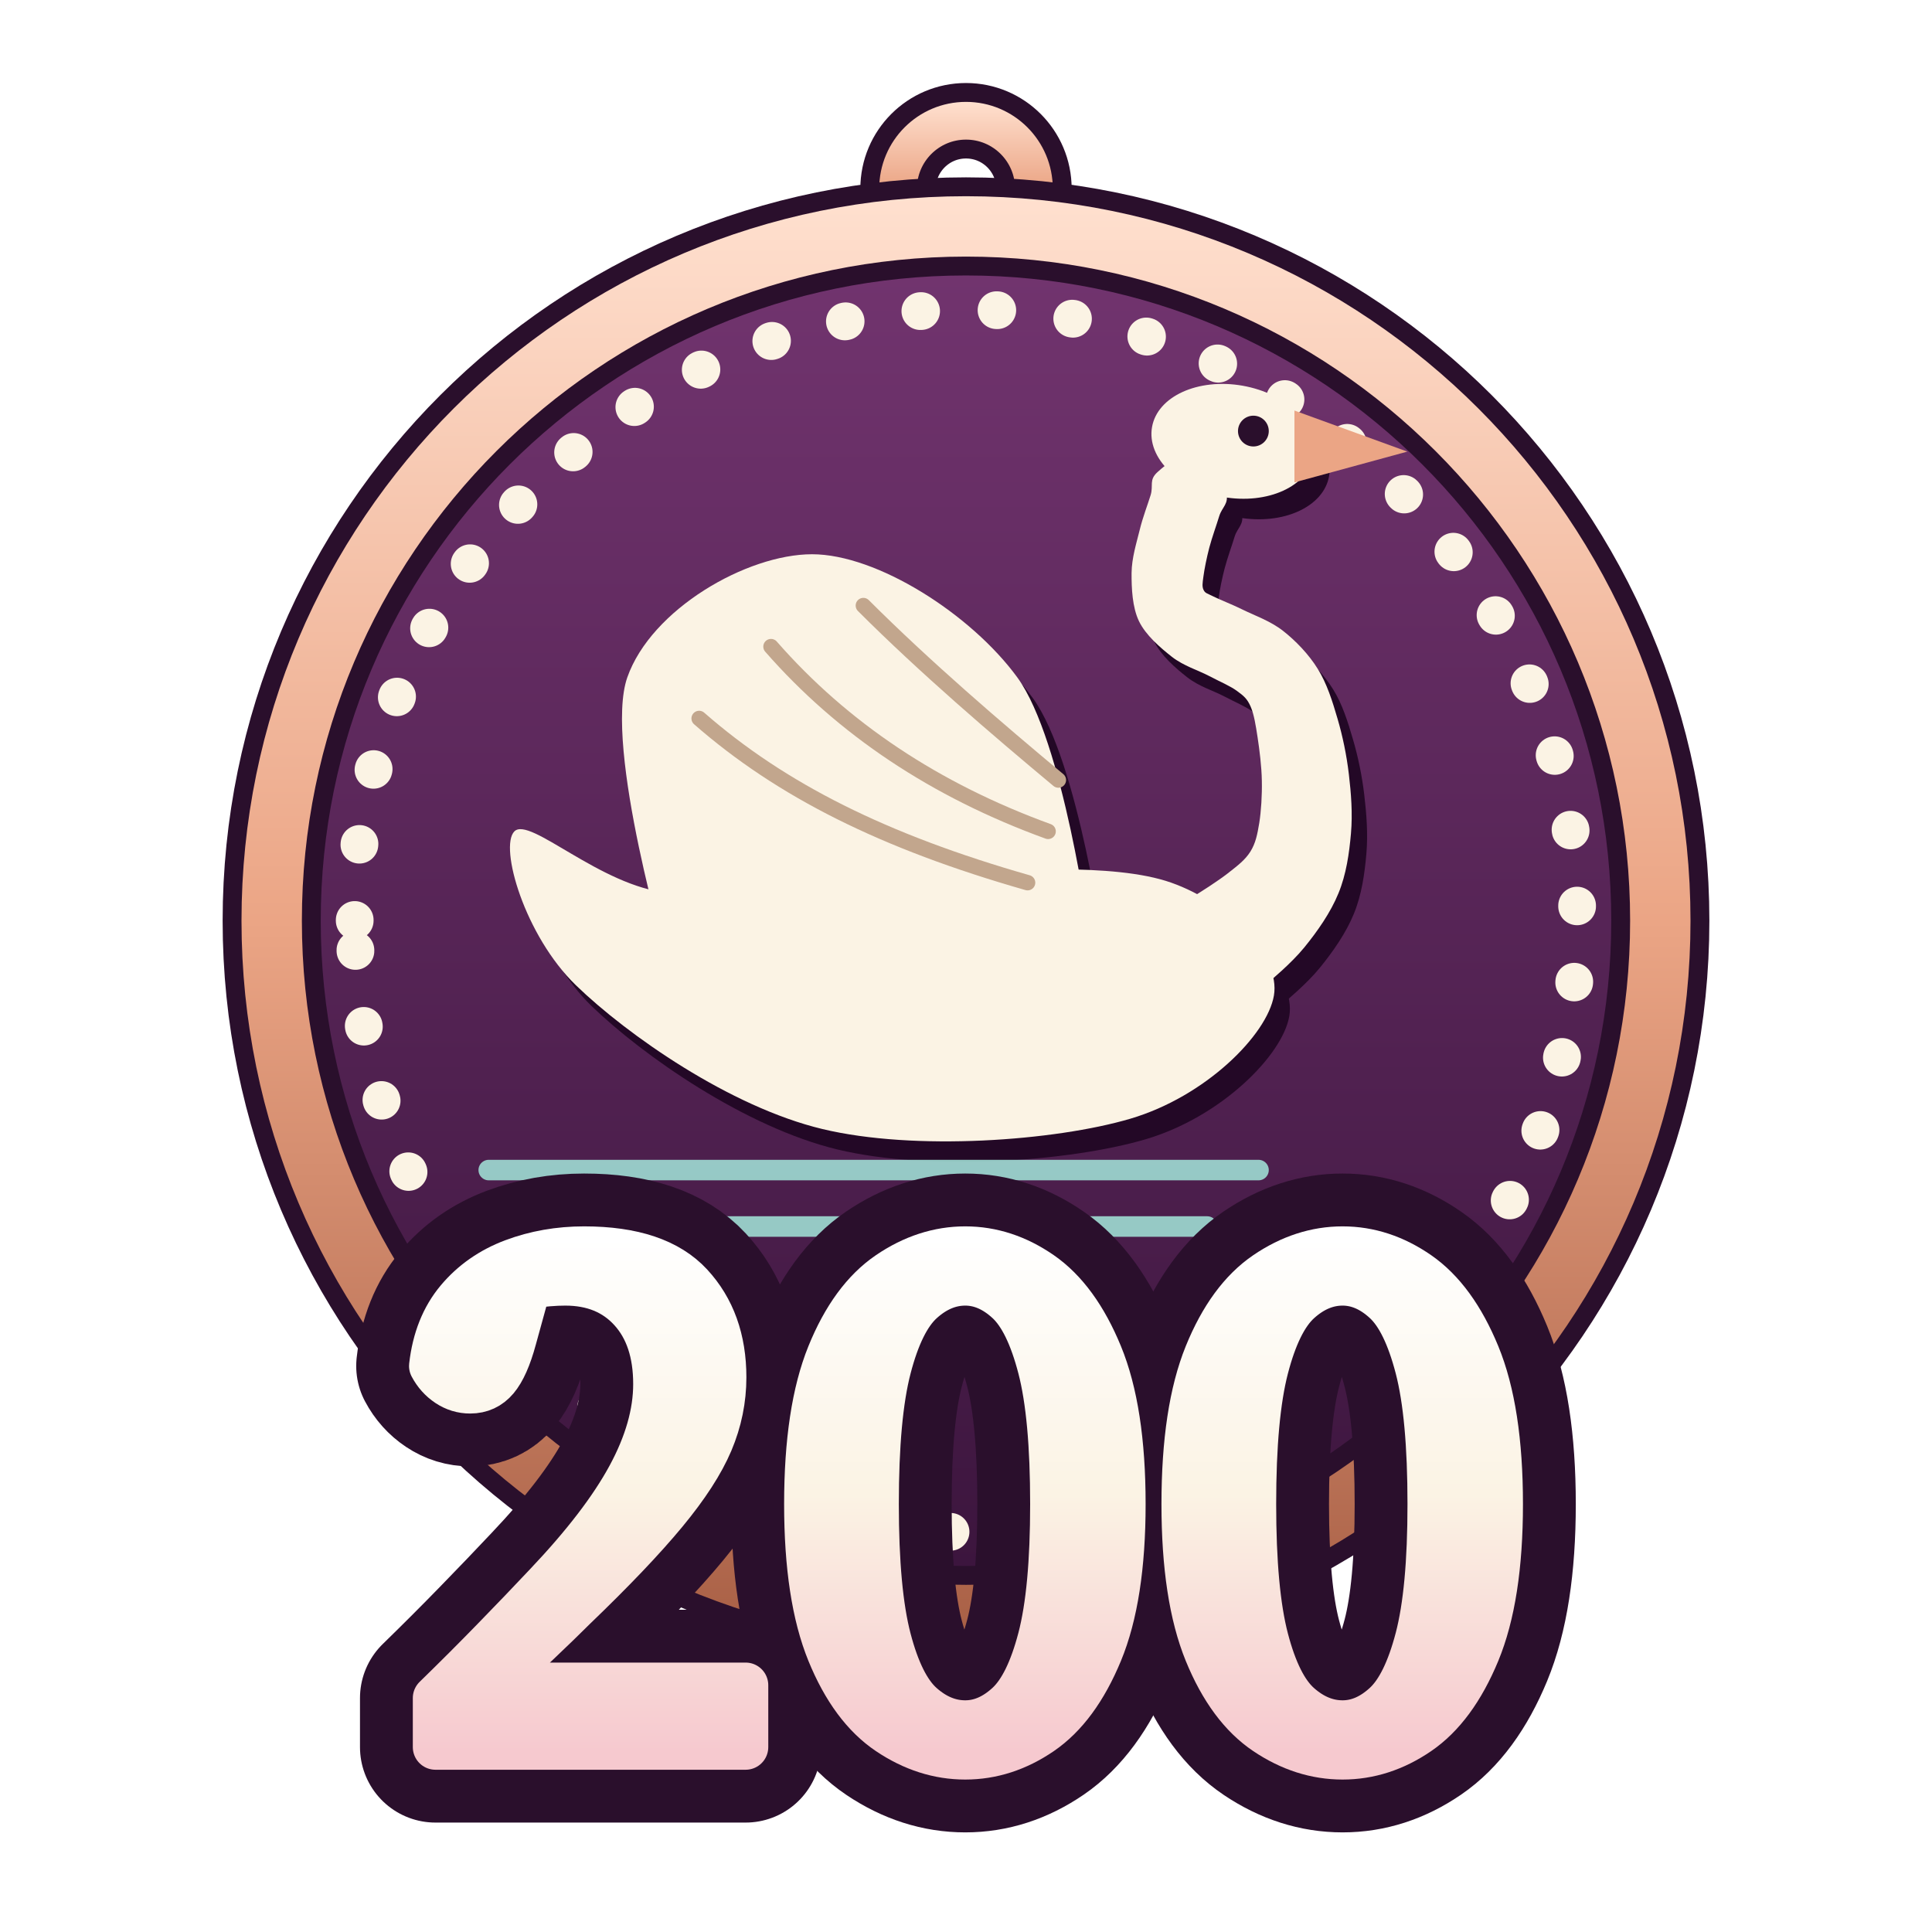
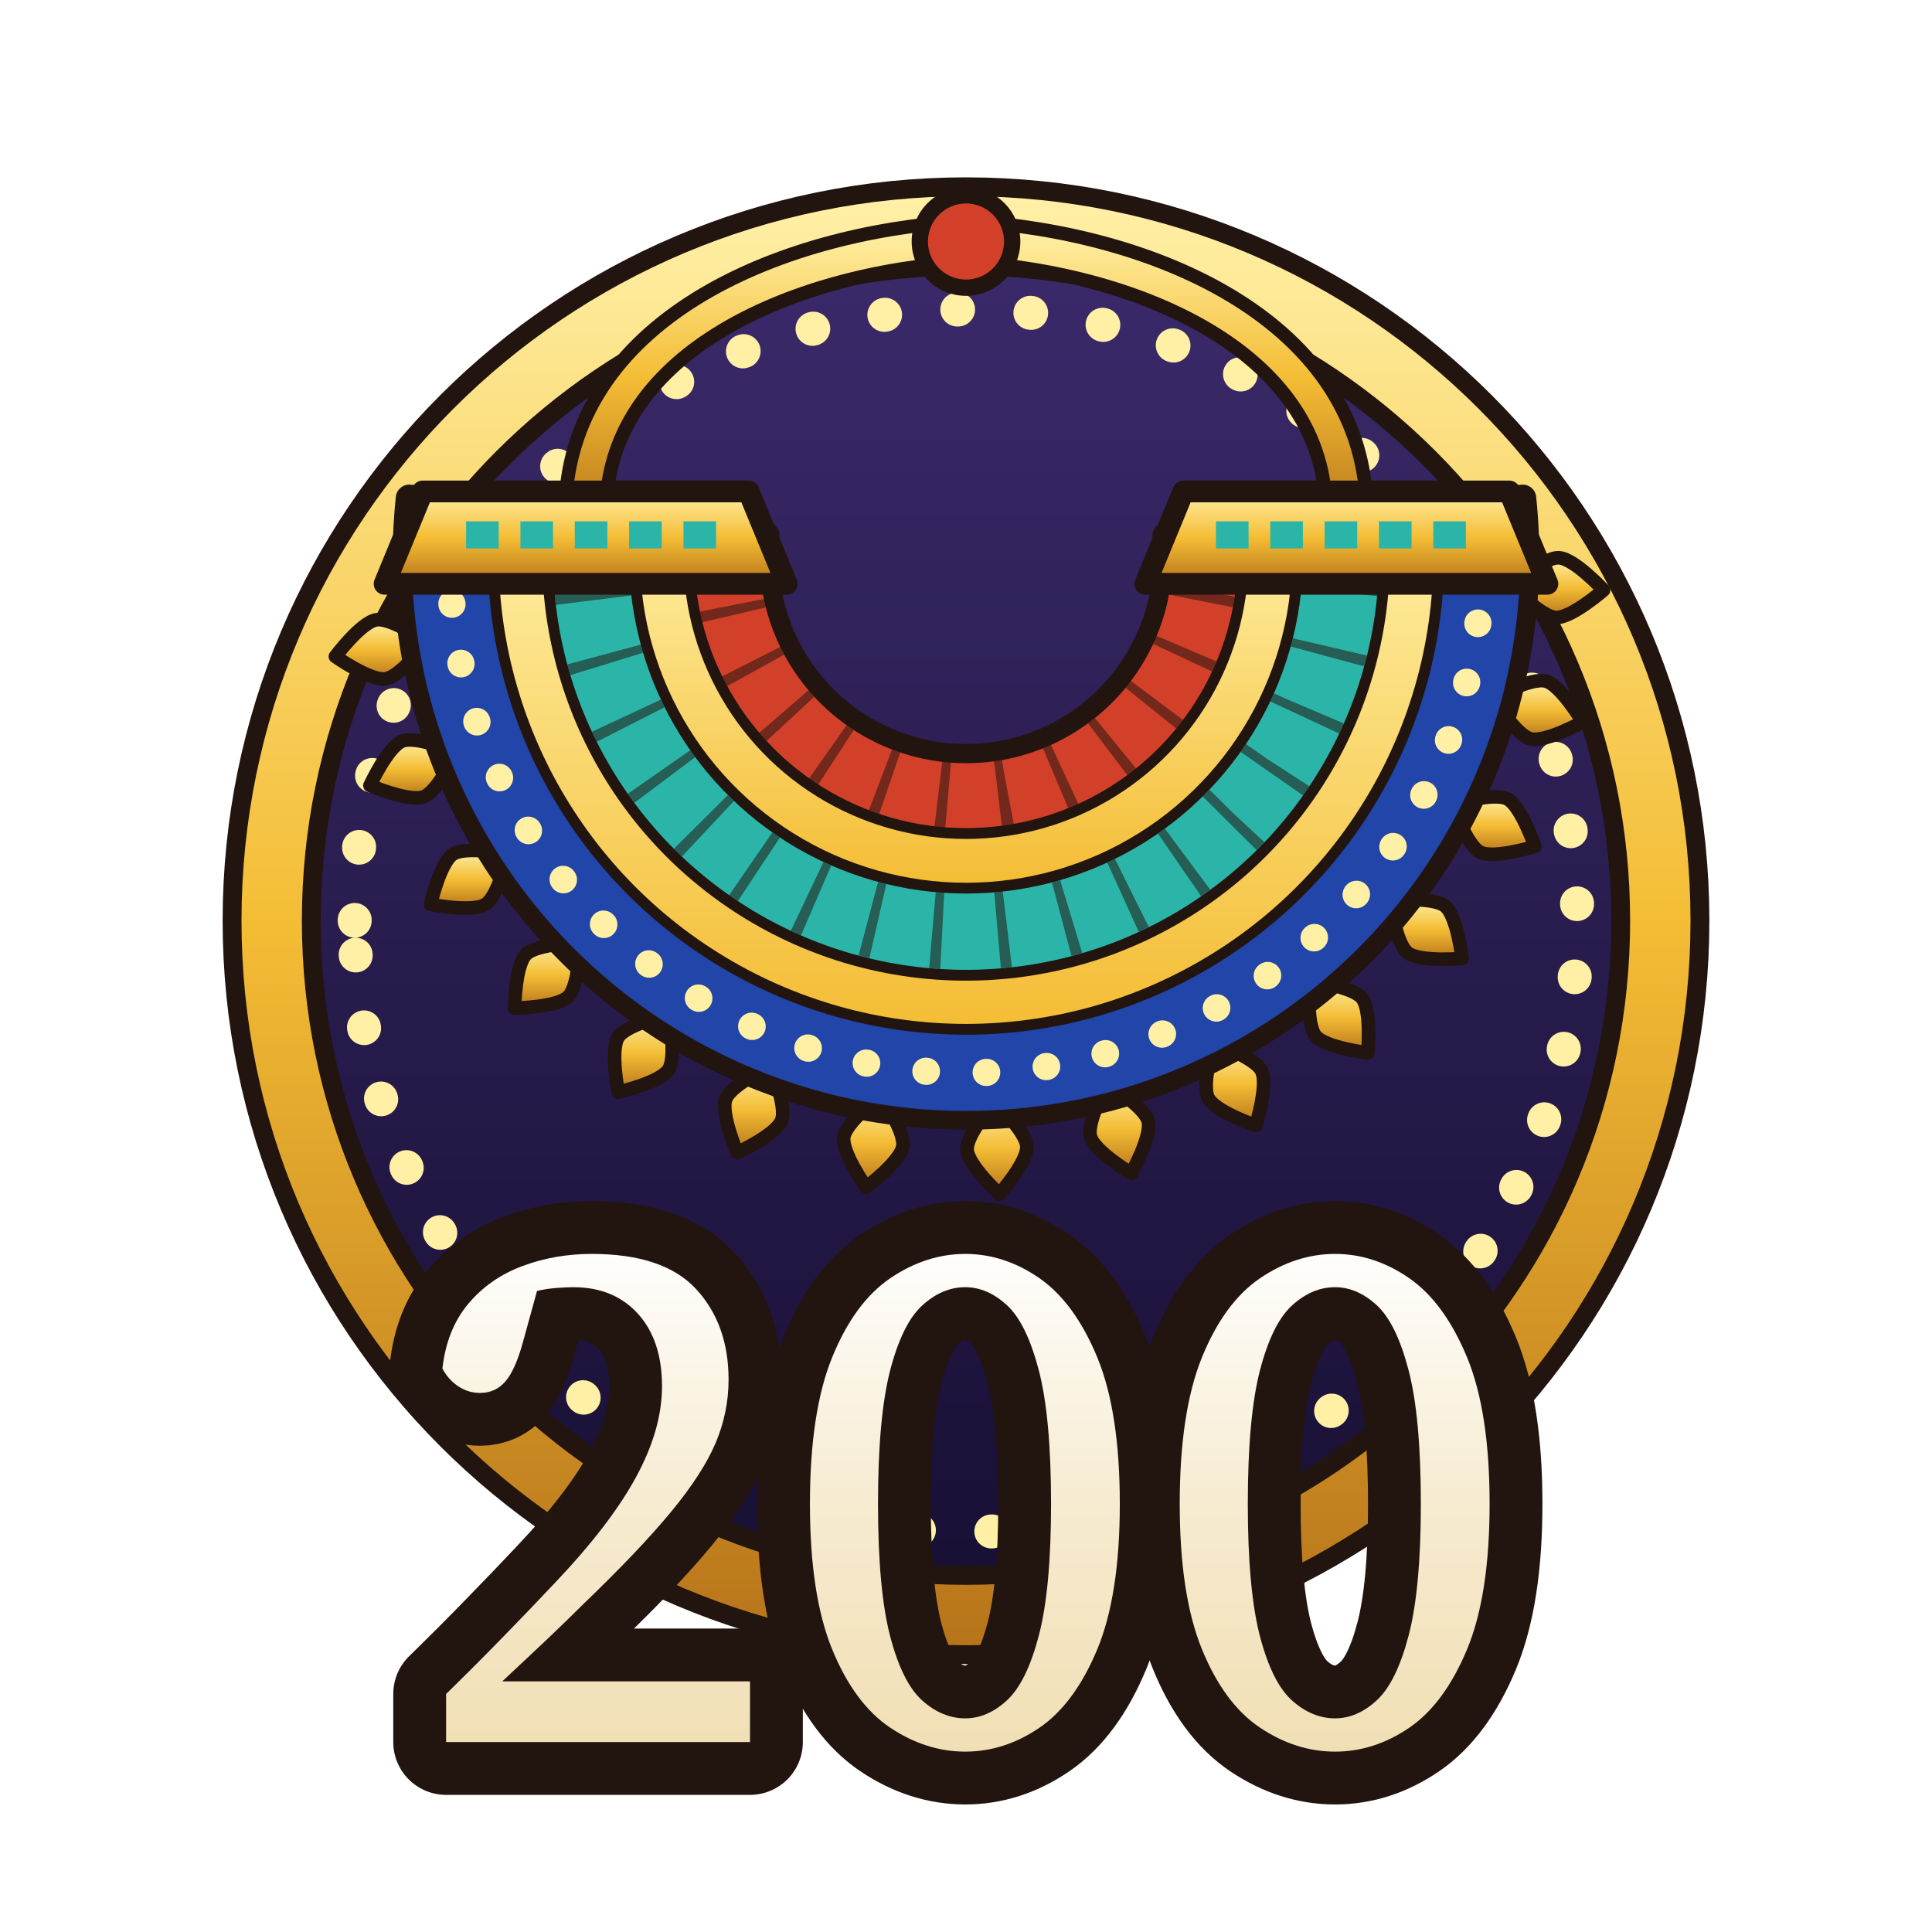
<svg xmlns="http://www.w3.org/2000/svg" width="256" height="256" viewBox="0 0 256 256">
  <defs>
-     <linearGradient id="linear-gradient-1" x1="128" y1="13.5" x2="128" y2="36.5" gradientUnits="userSpaceOnUse">
-       <stop offset="0" stop-color="#ffe0cf" />
-       <stop offset="0.5" stop-color="#eba585" />
-       <stop offset="1" stop-color="#a85f45" />
+     <linearGradient id="linear-gradient-1" x1="128" y1="30" x2="128" y2="214" gradientUnits="userSpaceOnUse">
+       <stop offset="0" stop-color="#3b2a6b" />
+       <stop offset="1" stop-color="#170f33" />
    </linearGradient>
-     <linearGradient id="linear-gradient-2" x1="128" y1="30" x2="128" y2="214" gradientUnits="userSpaceOnUse">
-       <stop offset="0" stop-color="#733570" />
-       <stop offset="1" stop-color="#3a143c" />
+     <linearGradient id="linear-gradient-2" x1="128" y1="26" x2="128" y2="218" gradientUnits="userSpaceOnUse">
+       <stop offset="0" stop-color="#fff0a6" />
+       <stop offset="0.5" stop-color="#f4bd35" />
+       <stop offset="1" stop-color="#b7741a" />
    </linearGradient>
-     <linearGradient id="linear-gradient-3" x1="128" y1="26" x2="128" y2="218" gradientUnits="userSpaceOnUse">
-       <stop offset="0" stop-color="#ffe0cf" />
-       <stop offset="0.5" stop-color="#eba585" />
-       <stop offset="1" stop-color="#a85f45" />
+     <linearGradient id="linear-gradient-3" x1="206.37" y1="73.91" x2="206.37" y2="81.83" gradientUnits="userSpaceOnUse">
+       <stop offset="0" stop-color="#fff0a6" />
+       <stop offset="0.5" stop-color="#f4bd35" />
+       <stop offset="1" stop-color="#b7741a" />
    </linearGradient>
-     <linearGradient id="linear-gradient-4" x1="0" y1="164" x2="0" y2="232" gradientUnits="userSpaceOnUse">
+     <linearGradient id="linear-gradient-4" x1="203.81" y1="90.18" x2="203.81" y2="97.96" gradientUnits="userSpaceOnUse">
+       <stop offset="0" stop-color="#fff0a6" />
+       <stop offset="0.5" stop-color="#f4bd35" />
+       <stop offset="1" stop-color="#b7741a" />
+     </linearGradient>
+     <linearGradient id="linear-gradient-5" x1="197.93" y1="105.58" x2="197.93" y2="113.2" gradientUnits="userSpaceOnUse">
+       <stop offset="0" stop-color="#fff0a6" />
+       <stop offset="0.5" stop-color="#f4bd35" />
+       <stop offset="1" stop-color="#b7741a" />
+     </linearGradient>
+     <linearGradient id="linear-gradient-6" x1="188.99" y1="119.2" x2="188.99" y2="127.1" gradientUnits="userSpaceOnUse">
+       <stop offset="0" stop-color="#fff0a6" />
+       <stop offset="0.5" stop-color="#f4bd35" />
+       <stop offset="1" stop-color="#b7741a" />
+     </linearGradient>
+     <linearGradient id="linear-gradient-7" x1="177.39" y1="129.99" x2="177.39" y2="139.5" gradientUnits="userSpaceOnUse">
+       <stop offset="0" stop-color="#fff0a6" />
+       <stop offset="0.5" stop-color="#f4bd35" />
+       <stop offset="1" stop-color="#b7741a" />
+     </linearGradient>
+     <linearGradient id="linear-gradient-8" x1="163.63" y1="138.24" x2="163.63" y2="149.14" gradientUnits="userSpaceOnUse">
+       <stop offset="0" stop-color="#fff0a6" />
+       <stop offset="0.5" stop-color="#f4bd35" />
+       <stop offset="1" stop-color="#b7741a" />
+     </linearGradient>
+     <linearGradient id="linear-gradient-9" x1="148.31" y1="143.66" x2="148.31" y2="155.48" gradientUnits="userSpaceOnUse">
+       <stop offset="0" stop-color="#fff0a6" />
+       <stop offset="0.5" stop-color="#f4bd35" />
+       <stop offset="1" stop-color="#b7741a" />
+     </linearGradient>
+     <linearGradient id="linear-gradient-10" x1="132.11" y1="146.02" x2="132.11" y2="158.24" gradientUnits="userSpaceOnUse">
+       <stop offset="0" stop-color="#fff0a6" />
+       <stop offset="0.5" stop-color="#f4bd35" />
+       <stop offset="1" stop-color="#b7741a" />
+     </linearGradient>
+     <linearGradient id="linear-gradient-11" x1="115.72" y1="145.23" x2="115.72" y2="157.32" gradientUnits="userSpaceOnUse">
+       <stop offset="0" stop-color="#fff0a6" />
+       <stop offset="0.5" stop-color="#f4bd35" />
+       <stop offset="1" stop-color="#b7741a" />
+     </linearGradient>
+     <linearGradient id="linear-gradient-12" x1="99.87" y1="141.31" x2="99.87" y2="152.74" gradientUnits="userSpaceOnUse">
+       <stop offset="0" stop-color="#fff0a6" />
+       <stop offset="0.5" stop-color="#f4bd35" />
+       <stop offset="1" stop-color="#b7741a" />
+     </linearGradient>
+     <linearGradient id="linear-gradient-13" x1="85.26" y1="134.45" x2="85.26" y2="144.71" gradientUnits="userSpaceOnUse">
+       <stop offset="0" stop-color="#fff0a6" />
+       <stop offset="0.5" stop-color="#f4bd35" />
+       <stop offset="1" stop-color="#b7741a" />
+     </linearGradient>
+     <linearGradient id="linear-gradient-14" x1="72.51" y1="124.92" x2="72.51" y2="133.58" gradientUnits="userSpaceOnUse">
+       <stop offset="0" stop-color="#fff0a6" />
+       <stop offset="0.5" stop-color="#f4bd35" />
+       <stop offset="1" stop-color="#b7741a" />
+     </linearGradient>
+     <linearGradient id="linear-gradient-15" x1="62.18" y1="112.69" x2="62.18" y2="120.32" gradientUnits="userSpaceOnUse">
+       <stop offset="0" stop-color="#fff0a6" />
+       <stop offset="0.5" stop-color="#f4bd35" />
+       <stop offset="1" stop-color="#b7741a" />
+     </linearGradient>
+     <linearGradient id="linear-gradient-16" x1="54.73" y1="98.04" x2="54.73" y2="105.73" gradientUnits="userSpaceOnUse">
+       <stop offset="0" stop-color="#fff0a6" />
+       <stop offset="0.5" stop-color="#f4bd35" />
+       <stop offset="1" stop-color="#b7741a" />
+     </linearGradient>
+     <linearGradient id="linear-gradient-17" x1="50.49" y1="82.1" x2="50.49" y2="89.97" gradientUnits="userSpaceOnUse">
+       <stop offset="0" stop-color="#fff0a6" />
+       <stop offset="0.5" stop-color="#f4bd35" />
+       <stop offset="1" stop-color="#b7741a" />
+     </linearGradient>
+     <linearGradient id="linear-gradient-18" x1="128" y1="67.29" x2="128" y2="135.67" gradientUnits="userSpaceOnUse">
+       <stop offset="0" stop-color="#fff0a6" />
+       <stop offset="1" stop-color="#f4bd35" />
+     </linearGradient>
+     <linearGradient id="linear-gradient-19" x1="128" y1="69.25" x2="128" y2="116.97" gradientUnits="userSpaceOnUse">
+       <stop offset="0" stop-color="#fff0a6" />
+       <stop offset="1" stop-color="#f4bd35" />
+     </linearGradient>
+     <linearGradient id="linear-gradient-20" x1="102.8" y1="30.2" x2="102.8" y2="69.8" gradientUnits="userSpaceOnUse">
+       <stop offset="0" stop-color="#fff0a6" />
+       <stop offset="0.5" stop-color="#f4bd35" />
+       <stop offset="1" stop-color="#b7741a" />
+     </linearGradient>
+     <linearGradient id="linear-gradient-21" x1="77.6" y1="65.12" x2="77.6" y2="77.36" gradientUnits="userSpaceOnUse">
+       <stop offset="0" stop-color="#fff0a6" />
+       <stop offset="0.5" stop-color="#f4bd35" />
+       <stop offset="1" stop-color="#b7741a" />
+     </linearGradient>
+     <linearGradient id="linear-gradient-22" x1="153.2" y1="30.2" x2="153.2" y2="69.8" gradientUnits="userSpaceOnUse">
+       <stop offset="0" stop-color="#fff0a6" />
+       <stop offset="0.5" stop-color="#f4bd35" />
+       <stop offset="1" stop-color="#b7741a" />
+     </linearGradient>
+     <linearGradient id="linear-gradient-23" x1="178.4" y1="65.12" x2="178.4" y2="77.36" gradientUnits="userSpaceOnUse">
+       <stop offset="0" stop-color="#fff0a6" />
+       <stop offset="0.5" stop-color="#f4bd35" />
+       <stop offset="1" stop-color="#b7741a" />
+     </linearGradient>
+     <linearGradient id="linear-gradient-24" x1="0" y1="164" x2="0" y2="232" gradientUnits="userSpaceOnUse">
      <stop offset="0" stop-color="#ffffff" />
-       <stop offset="0.5" stop-color="#fbf3e4" />
-       <stop offset="1" stop-color="#f6c9cf" />
+       <stop offset="0.5" stop-color="#f7ecd2" />
+       <stop offset="1" stop-color="#f1dfb4" />
    </linearGradient>
  </defs>
  <g>
-     <circle cx="128" cy="25" r="9" fill="none" stroke="#2a0f2c" stroke-width="10" stroke-linecap="round" stroke-linejoin="round" />
-     <circle cx="128" cy="25" r="9" fill="none" stroke="url(#linear-gradient-1)" stroke-width="5" stroke-linecap="round" stroke-linejoin="round" />
-     <circle cx="128" cy="122" r="92" fill="url(#linear-gradient-2)" stroke="#2a0f2c" stroke-width="13" stroke-linecap="round" stroke-linejoin="round" />
-     <circle cx="128" cy="122" r="92" fill="none" stroke="url(#linear-gradient-3)" stroke-width="8" stroke-linecap="round" stroke-linejoin="round" />
-     <path d="M47 122 C47 77.26 83.26 41 128 41 C172.74 41 209 77.26 209 122 C209 166.74 172.74 203 128 203 C83.26 203 47 166.74 47 122 Z" fill="none" stroke="#fbf3e4" stroke-width="5" stroke-linecap="round" stroke-linejoin="round" stroke-dasharray="0.1 10" />
+     <circle cx="128" cy="122" r="92" fill="url(#linear-gradient-1)" stroke="#22140f" stroke-width="13" stroke-linecap="round" stroke-linejoin="round" />
+     <circle cx="128" cy="122" r="92" fill="none" stroke="url(#linear-gradient-2)" stroke-width="8" stroke-linecap="round" stroke-linejoin="round" />
+     <path d="M47 122 C47 77.26 83.26 41 128 41 C172.74 41 209 77.26 209 122 C209 166.74 172.74 203 128 203 C83.26 203 47 166.74 47 122 Z" fill="none" stroke="#fff0a6" stroke-width="4.5" stroke-linecap="round" stroke-linejoin="round" stroke-dasharray="0.1 9.6" />
    <g>
-       <g>
-         <path d="M78.36 133.28 C71.56 126.7 68.16 114.92 70.2 112.88 C72.24 110.84 81.54 120.14 90.6 121.04 C99.66 121.94 113.5 118.54 124.6 118.32 C135.7 118.1 149.54 116.96 157.24 119.68 C164.94 122.4 171.74 129.42 170.84 134.64 C169.94 139.86 161.78 148.02 151.8 150.96 C141.82 153.9 123.24 155.26 111 152.32 C98.76 149.38 85.16 139.86 78.36 133.28 Z" fill="#230826" />
-         <path d="M90.6 130.56 C90.6 130.56 81.98 101.54 85.16 92.48 C88.34 83.42 101.02 76.16 109.64 76.16 C118.26 76.16 130.72 84.1 136.84 92.48 C142.96 100.86 146.36 126.48 146.36 126.48 Z" fill="#230826" />
-         <path d="M147.28 139.73 C148.98 142.13 156.97 142.05 159.61 141.88 C162.24 141.7 161.59 139.98 163.1 138.69 C164.62 137.39 166.77 135.86 168.72 134.12 C170.68 132.39 173.06 130.45 174.85 128.28 C176.62 126.11 178.36 123.62 179.39 121.09 C180.43 118.57 180.82 115.78 181.05 113.15 C181.28 110.52 181.07 107.84 180.77 105.3 C180.47 102.77 179.95 100.27 179.27 97.95 C178.59 95.62 177.86 93.29 176.65 91.35 C175.45 89.41 173.72 87.62 172.06 86.32 C170.4 85.01 168.24 84.26 166.7 83.5 C165.16 82.74 163.65 82.18 162.79 81.74 C161.93 81.31 161.74 81.33 161.52 80.89 C161.31 80.45 161.37 80.04 161.5 79.11 C161.62 78.17 161.93 76.62 162.28 75.28 C162.63 73.95 163.23 72.31 163.6 71.09 C163.98 69.88 164.91 69.49 164.52 67.99 C164.14 66.48 162.83 62.53 161.31 62.08 C159.78 61.63 156.53 64.25 155.4 65.29 C154.26 66.33 154.89 67.03 154.51 68.31 C154.12 69.58 153.47 71.23 153.05 72.96 C152.63 74.68 152 76.64 151.98 78.65 C151.97 80.66 152.07 83.18 152.96 85.03 C153.85 86.88 155.78 88.54 157.32 89.75 C158.87 90.96 160.8 91.53 162.23 92.28 C163.67 93.04 165.03 93.6 165.94 94.27 C166.86 94.94 167.29 95.3 167.75 96.33 C168.2 97.36 168.43 98.8 168.68 100.44 C168.93 102.08 169.21 104.29 169.24 106.18 C169.28 108.06 169.15 110.19 168.9 111.76 C168.64 113.32 168.42 114.43 167.73 115.55 C167.03 116.66 166.1 117.37 164.73 118.44 C163.37 119.49 161.36 120.78 159.53 121.9 C157.7 123.01 155.42 124.2 153.74 125.11 C152.05 126.03 150.51 124.97 149.43 127.4 C148.36 129.85 145.59 137.31 147.28 139.73 Z" fill="#230826" />
-         <path d="M154.69 59.31 C155.4 55.24 160.78 52.79 166.7 53.83 C172.62 54.88 176.83 59.02 176.11 63.09 C175.4 67.16 170.02 69.61 164.1 68.57 C158.18 67.52 153.97 63.38 154.69 59.31 Z" fill="#230826" />
-       </g>
-       <g>
-         <path d="M76.32 130.56 C69.52 123.98 66.12 112.2 68.16 110.16 C70.2 108.12 79.5 117.42 88.56 118.32 C97.62 119.22 111.46 115.82 122.56 115.6 C133.66 115.38 147.5 114.24 155.2 116.96 C162.9 119.68 169.7 126.7 168.8 131.92 C167.9 137.14 159.74 145.3 149.76 148.24 C139.78 151.18 121.2 152.54 108.96 149.6 C96.72 146.66 83.12 137.14 76.32 130.56 Z" fill="#fbf3e4" />
-         <path d="M88.56 127.84 C88.56 127.84 79.94 98.82 83.12 89.76 C86.3 80.7 98.98 73.44 107.6 73.44 C116.22 73.44 128.68 81.38 134.8 89.76 C140.92 98.14 144.32 123.76 144.32 123.76 Z" fill="#fbf3e4" />
-         <path d="M145.24 137.01 C146.94 139.41 154.93 139.33 157.57 139.16 C160.2 138.98 159.55 137.26 161.06 135.97 C162.58 134.67 164.73 133.14 166.68 131.4 C168.64 129.67 171.02 127.73 172.81 125.56 C174.58 123.39 176.32 120.9 177.35 118.37 C178.39 115.85 178.78 113.06 179.01 110.43 C179.24 107.8 179.03 105.12 178.73 102.58 C178.43 100.05 177.91 97.55 177.23 95.23 C176.55 92.9 175.82 90.57 174.61 88.63 C173.41 86.69 171.68 84.9 170.02 83.6 C168.36 82.29 166.2 81.54 164.66 80.78 C163.12 80.02 161.61 79.46 160.75 79.02 C159.89 78.59 159.7 78.61 159.48 78.17 C159.27 77.73 159.33 77.32 159.46 76.39 C159.58 75.45 159.89 73.9 160.24 72.56 C160.59 71.23 161.19 69.59 161.56 68.37 C161.94 67.16 162.87 66.77 162.48 65.27 C162.1 63.76 160.79 59.81 159.27 59.36 C157.74 58.91 154.49 61.53 153.36 62.57 C152.22 63.61 152.85 64.31 152.47 65.59 C152.08 66.86 151.43 68.51 151.01 70.24 C150.59 71.96 149.96 73.92 149.94 75.93 C149.93 77.94 150.03 80.46 150.92 82.31 C151.81 84.16 153.74 85.82 155.28 87.03 C156.83 88.24 158.76 88.81 160.19 89.56 C161.63 90.32 162.99 90.88 163.9 91.55 C164.82 92.22 165.25 92.58 165.71 93.61 C166.16 94.64 166.39 96.08 166.64 97.72 C166.89 99.36 167.17 101.57 167.2 103.46 C167.24 105.34 167.11 107.47 166.86 109.04 C166.6 110.6 166.38 111.71 165.69 112.83 C164.99 113.94 164.06 114.65 162.69 115.72 C161.33 116.77 159.32 118.06 157.49 119.18 C155.66 120.29 153.38 121.48 151.7 122.39 C150.01 123.31 148.47 122.25 147.39 124.68 C146.32 127.13 143.55 134.59 145.24 137.01 Z" fill="#fbf3e4" />
-         <path d="M152.65 56.59 C153.36 52.52 158.74 50.07 164.66 51.11 C170.58 52.16 174.79 56.3 174.07 60.37 C173.36 64.44 167.98 66.89 162.06 65.85 C156.14 64.8 151.93 60.66 152.65 56.59 Z" fill="#fbf3e4" />
-       </g>
-       <polygon points="171.52,54.4 186.48,59.84 171.52,63.92" fill="#eba585" />
-       <circle cx="166.08" cy="57.12" r="2.04" fill="#2a0f2c" />
-       <path d="M92.64 95.2 C103.52 104.72 117.12 111.52 136.16 116.96" fill="none" stroke="#c2a68d" stroke-width="2.04" stroke-linecap="round" stroke-linejoin="round" />
-       <path d="M102.16 85.68 C111.68 96.56 123.92 104.72 138.88 110.16" fill="none" stroke="#c2a68d" stroke-width="2.04" stroke-linecap="round" stroke-linejoin="round" />
-       <path d="M114.4 80.24 C122.56 88.4 132.08 96.56 140.24 103.36" fill="none" stroke="#c2a68d" stroke-width="2.04" stroke-linecap="round" stroke-linejoin="round" />
-       <line x1="64.76" y1="155.04" x2="166.76" y2="155.04" fill="none" stroke="#9fdcd3" stroke-width="2.72" stroke-linecap="round" stroke-linejoin="round" opacity="0.9" />
-       <line x1="85.16" y1="162.52" x2="159.96" y2="162.52" fill="none" stroke="#9fdcd3" stroke-width="2.72" stroke-linecap="round" stroke-linejoin="round" opacity="0.9" />
+       <path d="M212.48 78.19 C212.48 78.19 208.2 81.93 206.16 81.82 C204.13 81.72 200.26 77.55 200.26 77.55 C200.26 77.55 204.54 73.8 206.58 73.91 C208.62 74.02 212.48 78.19 212.48 78.19 Z" fill="url(#linear-gradient-3)" stroke="#22140f" stroke-width="1.8" stroke-linecap="round" stroke-linejoin="round" />
+       <path d="M209.72 95.66 C209.72 95.66 204.75 98.43 202.78 97.89 C200.81 97.37 197.9 92.49 197.9 92.49 C197.9 92.49 202.86 89.72 204.83 90.25 C206.8 90.77 209.72 95.66 209.72 95.66 Z" fill="url(#linear-gradient-4)" stroke="#22140f" stroke-width="1.8" stroke-linecap="round" stroke-linejoin="round" />
+       <path d="M203.38 112.16 C203.38 112.16 197.95 113.84 196.13 112.92 C194.31 111.99 192.48 106.61 192.48 106.61 C192.48 106.61 197.9 104.94 199.73 105.86 C201.54 106.79 203.38 112.16 203.38 112.16 Z" fill="url(#linear-gradient-5)" stroke="#22140f" stroke-width="1.8" stroke-linecap="round" stroke-linejoin="round" />
+       <path d="M193.74 127 C193.74 127 188.08 127.51 186.5 126.23 C184.92 124.94 184.23 119.3 184.23 119.3 C184.23 119.3 189.9 118.79 191.48 120.07 C193.07 121.35 193.74 127 193.74 127 Z" fill="url(#linear-gradient-6)" stroke="#22140f" stroke-width="1.8" stroke-linecap="round" stroke-linejoin="round" />
+       <path d="M181.24 139.5 C181.24 139.5 175.59 138.83 174.31 137.24 C173.03 135.66 173.54 129.99 173.54 129.99 C173.54 129.99 179.18 130.68 180.47 132.26 C181.75 133.84 181.24 139.5 181.24 139.5 Z" fill="url(#linear-gradient-7)" stroke="#22140f" stroke-width="1.8" stroke-linecap="round" stroke-linejoin="round" />
+       <path d="M166.4 149.14 C166.4 149.14 161.03 147.3 160.1 145.49 C159.18 143.66 160.85 138.24 160.85 138.24 C160.85 138.24 166.23 140.07 167.16 141.89 C168.08 143.71 166.4 149.14 166.4 149.14 Z" fill="url(#linear-gradient-8)" stroke="#22140f" stroke-width="1.8" stroke-linecap="round" stroke-linejoin="round" />
+       <path d="M149.9 155.48 C149.9 155.48 145.01 152.56 144.49 150.59 C143.96 148.62 146.73 143.66 146.73 143.66 C146.73 143.66 151.61 146.57 152.13 148.54 C152.67 150.51 149.9 155.48 149.9 155.48 Z" fill="url(#linear-gradient-9)" stroke="#22140f" stroke-width="1.8" stroke-linecap="round" stroke-linejoin="round" />
+       <path d="M132.43 158.24 C132.43 158.24 128.26 154.38 128.15 152.34 C128.04 150.3 131.79 146.02 131.79 146.02 C131.79 146.02 135.96 149.89 136.06 151.92 C136.17 153.96 132.43 158.24 132.43 158.24 Z" fill="url(#linear-gradient-10)" stroke="#22140f" stroke-width="1.8" stroke-linecap="round" stroke-linejoin="round" />
+       <path d="M114.77 157.32 C114.77 157.32 111.49 152.67 111.81 150.66 C112.13 148.64 116.68 145.23 116.68 145.23 C116.68 145.23 119.95 149.88 119.63 151.89 C119.32 153.91 114.77 157.32 114.77 157.32 Z" fill="url(#linear-gradient-11)" stroke="#22140f" stroke-width="1.8" stroke-linecap="round" stroke-linejoin="round" />
+       <path d="M97.68 152.74 C97.68 152.74 95.45 147.51 96.18 145.61 C96.91 143.7 102.07 141.31 102.07 141.31 C102.07 141.31 104.3 146.54 103.57 148.45 C102.84 150.35 97.68 152.74 97.68 152.74 Z" fill="url(#linear-gradient-12)" stroke="#22140f" stroke-width="1.8" stroke-linecap="round" stroke-linejoin="round" />
+       <path d="M81.92 144.71 C81.92 144.71 80.83 139.14 81.93 137.42 C83.04 135.71 88.59 134.45 88.59 134.45 C88.59 134.45 89.69 140.02 88.58 141.74 C87.46 143.45 81.92 144.71 81.92 144.71 Z" fill="url(#linear-gradient-13)" stroke="#22140f" stroke-width="1.8" stroke-linecap="round" stroke-linejoin="round" />
+       <path d="M68.18 133.58 C68.18 133.58 68.26 127.9 69.71 126.46 C71.15 125.01 76.84 124.92 76.84 124.92 C76.84 124.92 76.75 130.61 75.3 132.05 C73.86 133.5 68.18 133.58 68.18 133.58 Z" fill="url(#linear-gradient-14)" stroke="#22140f" stroke-width="1.8" stroke-linecap="round" stroke-linejoin="round" />
+       <path d="M57.05 119.84 C57.05 119.84 58.31 114.3 60.02 113.18 C61.74 112.07 67.31 113.17 67.31 113.17 C67.31 113.17 66.05 118.72 64.34 119.83 C62.62 120.93 57.05 119.84 57.05 119.84 Z" fill="url(#linear-gradient-15)" stroke="#22140f" stroke-width="1.8" stroke-linecap="round" stroke-linejoin="round" />
+       <path d="M49.02 104.08 C49.02 104.08 51.41 98.92 53.31 98.19 C55.22 97.46 60.45 99.69 60.45 99.69 C60.45 99.69 58.06 104.85 56.15 105.58 C54.25 106.31 49.02 104.08 49.02 104.08 Z" fill="url(#linear-gradient-16)" stroke="#22140f" stroke-width="1.8" stroke-linecap="round" stroke-linejoin="round" />
+       <path d="M44.44 86.99 C44.44 86.99 47.85 82.44 49.87 82.13 C51.88 81.81 56.53 85.08 56.53 85.08 C56.53 85.08 53.12 89.63 51.1 89.95 C49.09 90.27 44.44 86.99 44.44 86.99 Z" fill="url(#linear-gradient-17)" stroke="#22140f" stroke-width="1.8" stroke-linecap="round" stroke-linejoin="round" />
+       <path d="M201.76 66.01 C204.71 94.2 191.33 121.61 167.29 136.62 C143.25 151.64 112.75 151.64 88.71 136.62 C64.67 121.61 51.29 94.2 54.24 66.01 L101.5 70.97 C100.45 81.1 105.25 90.94 113.89 96.34 C122.52 101.73 133.48 101.73 142.11 96.34 C150.75 90.94 155.55 81.1 154.5 70.97 Z" fill="#22140f" stroke="#22140f" stroke-width="3.6" stroke-linecap="round" stroke-linejoin="round" />
+       <path d="M201.04 66.08 C203.98 94.01 190.73 121.17 166.92 136.05 C143.11 150.93 112.89 150.93 89.08 136.05 C65.27 121.17 52.02 94.01 54.96 66.08 L64.99 67.14 C62.46 91.22 73.89 114.65 94.43 127.48 C114.97 140.31 141.03 140.31 161.57 127.48 C182.11 114.65 193.54 91.22 191.01 67.14 Z" fill="#2145a8" />
+       <path d="M189.58 67.29 C192.05 90.83 180.89 113.72 160.81 126.26 C140.74 138.81 115.26 138.81 95.19 126.26 C75.11 113.72 63.95 90.83 66.42 67.29 L72.15 67.89 C69.9 89.25 80.02 110.02 98.23 121.4 C116.45 132.79 139.55 132.79 157.77 121.4 C175.98 110.02 186.1 89.25 183.85 67.89 Z" fill="url(#linear-gradient-18)" />
+       <path d="M182.42 68.04 C184.61 88.85 174.75 109.1 157 120.19 C139.26 131.28 116.74 131.28 99 120.19 C81.25 109.1 71.39 88.85 73.58 68.04 L83.6 69.09 C81.82 86.07 89.87 102.57 104.34 111.62 C118.82 120.66 137.18 120.66 151.66 111.62 C166.13 102.57 174.18 86.07 172.4 69.09 Z" fill="#2bb5a8" />
+       <path d="M170.96 69.25 C172.69 85.67 164.9 101.65 150.9 110.4 C136.89 119.16 119.11 119.16 105.1 110.4 C91.1 101.65 83.31 85.67 85.04 69.25 L90.76 69.84 C89.28 84.07 96.03 97.9 108.17 105.48 C120.3 113.06 135.7 113.06 147.83 105.48 C159.97 97.9 166.72 84.07 165.24 69.84 Z" fill="url(#linear-gradient-19)" />
+       <path d="M163.81 69.99 C165.23 83.68 158.74 96.98 147.07 104.27 C135.4 111.55 120.6 111.55 108.93 104.27 C97.26 96.98 90.77 83.68 92.19 69.99 L100.79 70.9 C99.69 81.31 104.63 91.43 113.5 96.97 C122.37 102.52 133.63 102.52 142.5 96.97 C151.37 91.43 156.31 81.31 155.21 70.9 Z" fill="#d2402a" />
+       <path d="M196.03 66.61 C198.76 92.62 186.42 117.91 164.25 131.76 C142.07 145.62 113.93 145.62 91.75 131.76 C69.58 117.91 57.24 92.62 59.97 66.61" fill="none" stroke="#fff0a6" stroke-width="3.6" stroke-linecap="round" stroke-linejoin="round" stroke-dasharray="0.07 7.92" />
+       <path d="M177.41 68.57 C179.4 87.46 170.44 105.84 154.33 115.9 C138.22 125.97 117.78 125.97 101.67 115.9 C85.56 105.84 76.6 87.46 78.59 68.57" fill="none" stroke="#22140f" stroke-width="10.08" stroke-linejoin="round" stroke-dasharray="1.3 7.34" opacity="0.55" />
+       <path d="M159.51 70.45 C160.77 82.49 155.06 94.2 144.79 100.62 C134.52 107.04 121.48 107.04 111.21 100.62 C100.94 94.2 95.23 82.49 96.49 70.45" fill="none" stroke="#22140f" stroke-width="8.64" stroke-linejoin="round" stroke-dasharray="1.3 6.62" opacity="0.55" />
+       <path d="M77.6 68 C77.6 44.96 103.52 33.44 128 32" fill="none" stroke="#22140f" stroke-width="7.2" stroke-linecap="round" stroke-linejoin="round" />
+       <path d="M77.6 68 C77.6 44.96 103.52 33.44 128 32" fill="none" stroke="url(#linear-gradient-20)" stroke-width="3.6" stroke-linecap="round" stroke-linejoin="round" />
+       <polygon points="104.24,77.36 50.96,77.36 56,65.12 99.2,65.12" fill="url(#linear-gradient-21)" stroke="#22140f" stroke-width="2.88" stroke-linecap="round" stroke-linejoin="round" />
+       <line x1="94.88" y1="70.88" x2="60.32" y2="70.88" fill="none" stroke="#2bb5a8" stroke-width="3.6" stroke-linejoin="round" stroke-dasharray="4.32 2.88" />
+       <path d="M178.4 68 C178.4 44.96 152.48 33.44 128 32" fill="none" stroke="#22140f" stroke-width="7.2" stroke-linecap="round" stroke-linejoin="round" />
+       <path d="M178.4 68 C178.4 44.96 152.48 33.44 128 32" fill="none" stroke="url(#linear-gradient-22)" stroke-width="3.6" stroke-linecap="round" stroke-linejoin="round" />
+       <polygon points="151.76,77.36 205.04,77.36 200,65.12 156.8,65.12" fill="url(#linear-gradient-23)" stroke="#22140f" stroke-width="2.88" stroke-linecap="round" stroke-linejoin="round" />
+       <line x1="161.12" y1="70.88" x2="195.68" y2="70.88" fill="none" stroke="#2bb5a8" stroke-width="3.6" stroke-linejoin="round" stroke-dasharray="4.32 2.88" />
+       <circle cx="128" cy="32" r="6.12" fill="#d2402a" stroke="#22140f" stroke-width="2.16" stroke-linecap="round" stroke-linejoin="round" />
    </g>
    <g>
-       <path d="M57.7 231.5 L57.7 225 C60.37 222.4 62.95 219.82 65.45 217.25 C67.95 214.68 70.27 212.27 72.4 210 C77.4 204.73 81.07 199.95 83.4 195.65 C85.73 191.35 86.9 187.27 86.9 183.4 C86.9 179.27 85.82 176 83.65 173.6 C81.48 171.2 78.57 170 74.9 170 C74.23 170 73.48 170.03 72.65 170.1 C71.82 170.17 70.93 170.3 70 170.5 L68.1 177.4 C67.43 179.87 66.65 181.63 65.75 182.7 C64.85 183.77 63.7 184.3 62.3 184.3 C61.23 184.3 60.25 184 59.35 183.4 C58.45 182.8 57.73 182 57.2 181 C57.6 177.47 58.77 174.55 60.7 172.25 C62.63 169.95 65.07 168.25 68 167.15 C70.93 166.05 74.07 165.5 77.4 165.5 C83.87 165.5 88.57 167.08 91.5 170.25 C94.43 173.42 95.9 177.5 95.9 182.5 C95.9 185.43 95.32 188.28 94.15 191.05 C92.98 193.82 90.97 196.93 88.1 200.4 C85.23 203.87 81.23 208.07 76.1 213 C74.77 214.33 73.15 215.9 71.25 217.7 C69.35 219.5 67.37 221.37 65.3 223.3 L98.8 223.3 L98.8 231.5 Z" fill="#2a0f2c" stroke="#2a0f2c" stroke-width="20" stroke-linecap="round" stroke-linejoin="round" />
-       <path d="M127.9 232.8 C124.37 232.8 120.98 231.72 117.75 229.55 C114.52 227.38 111.9 223.85 109.9 218.95 C107.9 214.05 106.9 207.5 106.9 199.3 C106.9 191.03 107.9 184.43 109.9 179.5 C111.9 174.57 114.52 171 117.75 168.8 C120.98 166.6 124.37 165.5 127.9 165.5 C131.43 165.5 134.78 166.6 137.95 168.8 C141.12 171 143.72 174.57 145.75 179.5 C147.78 184.43 148.8 191.03 148.8 199.3 C148.8 207.5 147.78 214.05 145.75 218.95 C143.72 223.85 141.12 227.38 137.95 229.55 C134.78 231.72 131.43 232.8 127.9 232.8 Z M127.9 228.3 C129.9 228.3 131.78 227.48 133.55 225.85 C135.32 224.22 136.75 221.3 137.85 217.1 C138.95 212.9 139.5 206.97 139.5 199.3 C139.5 191.5 138.95 185.48 137.85 181.25 C136.75 177.02 135.32 174.08 133.55 172.45 C131.78 170.82 129.9 170 127.9 170 C125.83 170 123.9 170.82 122.1 172.45 C120.3 174.08 118.85 177.02 117.75 181.25 C116.65 185.48 116.1 191.5 116.1 199.3 C116.1 207.03 116.65 213 117.75 217.2 C118.85 221.4 120.3 224.3 122.1 225.9 C123.9 227.5 125.83 228.3 127.9 228.3 Z" fill="#2a0f2c" stroke="#2a0f2c" stroke-width="20" stroke-linecap="round" stroke-linejoin="round" />
-       <path d="M177.9 232.8 C174.37 232.8 170.98 231.72 167.75 229.55 C164.52 227.38 161.9 223.85 159.9 218.95 C157.9 214.05 156.9 207.5 156.9 199.3 C156.9 191.03 157.9 184.43 159.9 179.5 C161.9 174.57 164.52 171 167.75 168.8 C170.98 166.6 174.37 165.5 177.9 165.5 C181.43 165.5 184.78 166.6 187.95 168.8 C191.12 171 193.72 174.57 195.75 179.5 C197.78 184.43 198.8 191.03 198.8 199.3 C198.8 207.5 197.78 214.05 195.75 218.95 C193.72 223.85 191.12 227.38 187.95 229.55 C184.78 231.72 181.43 232.8 177.9 232.8 Z M177.9 228.3 C179.9 228.3 181.78 227.48 183.55 225.85 C185.32 224.22 186.75 221.3 187.85 217.1 C188.95 212.9 189.5 206.97 189.5 199.3 C189.5 191.5 188.95 185.48 187.85 181.25 C186.75 177.02 185.32 174.08 183.55 172.45 C181.78 170.82 179.9 170 177.9 170 C175.83 170 173.9 170.82 172.1 172.45 C170.3 174.08 168.85 177.02 167.75 181.25 C166.65 185.48 166.1 191.5 166.1 199.3 C166.1 207.03 166.65 213 167.75 217.2 C168.85 221.4 170.3 224.3 172.1 225.9 C173.9 227.5 175.83 228.3 177.9 228.3 Z" fill="#2a0f2c" stroke="#2a0f2c" stroke-width="20" stroke-linecap="round" stroke-linejoin="round" />
+       <path d="M59.11 230.83 L59.11 224.46 C61.72 221.91 64.25 219.38 66.7 216.86 C69.15 214.35 71.42 211.98 73.51 209.76 C78.41 204.6 82.01 199.91 84.29 195.7 C86.58 191.48 87.72 187.48 87.72 183.69 C87.72 179.64 86.66 176.44 84.54 174.09 C82.41 171.74 79.56 170.56 75.96 170.56 C75.31 170.56 74.57 170.59 73.76 170.66 C72.94 170.72 72.07 170.85 71.16 171.05 L69.3 177.81 C68.64 180.23 67.88 181.96 67 183.01 C66.11 184.05 64.99 184.57 63.61 184.57 C62.57 184.57 61.61 184.28 60.72 183.69 C59.84 183.1 59.14 182.32 58.62 181.34 C59.01 177.88 60.15 175.02 62.05 172.76 C63.94 170.51 66.33 168.84 69.2 167.77 C72.07 166.69 75.15 166.15 78.41 166.15 C84.75 166.15 89.36 167.7 92.23 170.8 C95.1 173.91 96.54 177.91 96.54 182.81 C96.54 185.68 95.97 188.48 94.83 191.19 C93.68 193.9 91.71 196.95 88.9 200.35 C86.09 203.75 82.17 207.87 77.14 212.7 C75.83 214.01 74.25 215.54 72.39 217.31 C70.52 219.07 68.58 220.9 66.55 222.79 L99.38 222.79 L99.38 230.83 Z" fill="#22140f" stroke="#22140f" stroke-width="14" stroke-linecap="round" stroke-linejoin="round" />
+       <path d="M127.9 232.1 C124.44 232.1 121.12 231.04 117.95 228.92 C114.79 226.8 112.22 223.33 110.26 218.53 C108.3 213.73 107.32 207.31 107.32 199.27 C107.32 191.17 108.3 184.7 110.26 179.87 C112.22 175.04 114.79 171.54 117.95 169.38 C121.12 167.23 124.44 166.15 127.9 166.15 C131.36 166.15 134.65 167.23 137.75 169.38 C140.85 171.54 143.4 175.04 145.4 179.87 C147.39 184.7 148.38 191.17 148.38 199.27 C148.38 207.31 147.39 213.73 145.4 218.53 C143.4 223.33 140.85 226.8 137.75 228.92 C134.65 231.04 131.36 232.1 127.9 232.1 Z M127.9 227.69 C129.86 227.69 131.71 226.89 133.44 225.29 C135.17 223.69 136.57 220.83 137.65 216.72 C138.73 212.6 139.27 206.79 139.27 199.27 C139.27 191.63 138.73 185.73 137.65 181.58 C136.57 177.44 135.17 174.56 133.44 172.96 C131.71 171.36 129.86 170.56 127.9 170.56 C125.88 170.56 123.98 171.36 122.22 172.96 C120.45 174.56 119.03 177.44 117.95 181.58 C116.88 185.73 116.34 191.63 116.34 199.27 C116.34 206.85 116.88 212.7 117.95 216.82 C119.03 220.93 120.45 223.77 122.22 225.34 C123.98 226.91 125.88 227.69 127.9 227.69 Z" fill="#22140f" stroke="#22140f" stroke-width="14" stroke-linecap="round" stroke-linejoin="round" />
+       <path d="M176.9 232.1 C173.44 232.1 170.12 231.04 166.95 228.92 C163.79 226.8 161.22 223.33 159.26 218.53 C157.3 213.73 156.32 207.31 156.32 199.27 C156.32 191.17 157.3 184.7 159.26 179.87 C161.22 175.04 163.79 171.54 166.95 169.38 C170.12 167.23 173.44 166.15 176.9 166.15 C180.36 166.15 183.65 167.23 186.75 169.38 C189.85 171.54 192.4 175.04 194.4 179.87 C196.39 184.7 197.38 191.17 197.38 199.27 C197.38 207.31 196.39 213.73 194.4 218.53 C192.4 223.33 189.85 226.8 186.75 228.92 C183.65 231.04 180.36 232.1 176.9 232.1 Z M176.9 227.69 C178.86 227.69 180.71 226.89 182.44 225.29 C184.17 223.69 185.57 220.83 186.65 216.72 C187.73 212.6 188.27 206.79 188.27 199.27 C188.27 191.63 187.73 185.73 186.65 181.58 C185.57 177.44 184.17 174.56 182.44 172.96 C180.71 171.36 178.86 170.56 176.9 170.56 C174.88 170.56 172.98 171.36 171.22 172.96 C169.45 174.56 168.03 177.44 166.95 181.58 C165.88 185.73 165.34 191.63 165.34 199.27 C165.34 206.85 165.88 212.7 166.95 216.82 C168.03 220.93 169.45 223.77 171.22 225.34 C172.98 226.91 174.88 227.69 176.9 227.69 Z" fill="#22140f" stroke="#22140f" stroke-width="14" stroke-linecap="round" stroke-linejoin="round" />
    </g>
    <g>
-       <path d="M57.7 231.5 L57.7 225 C60.37 222.4 62.95 219.82 65.45 217.25 C67.95 214.68 70.27 212.27 72.4 210 C77.4 204.73 81.07 199.95 83.4 195.65 C85.73 191.35 86.9 187.27 86.9 183.4 C86.9 179.27 85.82 176 83.65 173.6 C81.48 171.2 78.57 170 74.9 170 C74.23 170 73.48 170.03 72.65 170.1 C71.82 170.17 70.93 170.3 70 170.5 L68.1 177.4 C67.43 179.87 66.65 181.63 65.75 182.7 C64.85 183.77 63.7 184.3 62.3 184.3 C61.23 184.3 60.25 184 59.35 183.4 C58.45 182.8 57.73 182 57.2 181 C57.6 177.47 58.77 174.55 60.7 172.25 C62.63 169.95 65.07 168.25 68 167.15 C70.93 166.05 74.07 165.5 77.4 165.5 C83.87 165.5 88.57 167.08 91.5 170.25 C94.43 173.42 95.9 177.5 95.9 182.5 C95.9 185.43 95.32 188.28 94.15 191.05 C92.98 193.82 90.97 196.93 88.1 200.4 C85.23 203.87 81.23 208.07 76.1 213 C74.77 214.33 73.15 215.9 71.25 217.7 C69.35 219.5 67.37 221.37 65.3 223.3 L98.8 223.3 L98.8 231.5 Z" fill="url(#linear-gradient-4)" stroke="url(#linear-gradient-4)" stroke-width="6" stroke-linecap="round" stroke-linejoin="round" />
-       <path d="M127.9 232.8 C124.37 232.8 120.98 231.72 117.75 229.55 C114.52 227.38 111.9 223.85 109.9 218.95 C107.9 214.05 106.9 207.5 106.9 199.3 C106.9 191.03 107.9 184.43 109.9 179.5 C111.9 174.57 114.52 171 117.75 168.8 C120.98 166.6 124.37 165.5 127.9 165.5 C131.43 165.5 134.78 166.6 137.95 168.8 C141.12 171 143.72 174.57 145.75 179.5 C147.78 184.43 148.8 191.03 148.8 199.3 C148.8 207.5 147.78 214.05 145.75 218.95 C143.72 223.85 141.12 227.38 137.95 229.55 C134.78 231.72 131.43 232.8 127.9 232.8 Z M127.9 228.3 C129.9 228.3 131.78 227.48 133.55 225.85 C135.32 224.22 136.75 221.3 137.85 217.1 C138.95 212.9 139.5 206.97 139.5 199.3 C139.5 191.5 138.95 185.48 137.85 181.25 C136.75 177.02 135.32 174.08 133.55 172.45 C131.78 170.82 129.9 170 127.9 170 C125.83 170 123.9 170.82 122.1 172.45 C120.3 174.08 118.85 177.02 117.75 181.25 C116.65 185.48 116.1 191.5 116.1 199.3 C116.1 207.03 116.65 213 117.75 217.2 C118.85 221.4 120.3 224.3 122.1 225.9 C123.9 227.5 125.83 228.3 127.9 228.3 Z" fill="url(#linear-gradient-4)" stroke="url(#linear-gradient-4)" stroke-width="6" stroke-linecap="round" stroke-linejoin="round" />
-       <path d="M177.9 232.8 C174.37 232.8 170.98 231.72 167.75 229.55 C164.52 227.38 161.9 223.85 159.9 218.95 C157.9 214.05 156.9 207.5 156.9 199.3 C156.9 191.03 157.9 184.43 159.9 179.5 C161.9 174.57 164.52 171 167.75 168.8 C170.98 166.6 174.37 165.5 177.9 165.5 C181.43 165.5 184.78 166.6 187.95 168.8 C191.12 171 193.72 174.57 195.75 179.5 C197.78 184.43 198.8 191.03 198.8 199.3 C198.8 207.5 197.78 214.05 195.75 218.95 C193.72 223.85 191.12 227.38 187.95 229.55 C184.78 231.72 181.43 232.8 177.9 232.8 Z M177.9 228.3 C179.9 228.3 181.78 227.48 183.55 225.85 C185.32 224.22 186.75 221.3 187.85 217.1 C188.95 212.9 189.5 206.97 189.5 199.3 C189.5 191.5 188.95 185.48 187.85 181.25 C186.75 177.02 185.32 174.08 183.55 172.45 C181.78 170.82 179.9 170 177.9 170 C175.83 170 173.9 170.82 172.1 172.45 C170.3 174.08 168.85 177.02 167.75 181.25 C166.65 185.48 166.1 191.5 166.1 199.3 C166.1 207.03 166.65 213 167.75 217.2 C168.85 221.4 170.3 224.3 172.1 225.9 C173.9 227.5 175.83 228.3 177.9 228.3 Z" fill="url(#linear-gradient-4)" stroke="url(#linear-gradient-4)" stroke-width="6" stroke-linecap="round" stroke-linejoin="round" />
+       <path d="M59.11 230.83 L59.11 224.46 C61.72 221.91 64.25 219.38 66.7 216.86 C69.15 214.35 71.42 211.98 73.51 209.76 C78.41 204.6 82.01 199.91 84.29 195.7 C86.58 191.48 87.72 187.48 87.72 183.69 C87.72 179.64 86.66 176.44 84.54 174.09 C82.41 171.74 79.56 170.56 75.96 170.56 C75.31 170.56 74.57 170.59 73.76 170.66 C72.94 170.72 72.07 170.85 71.16 171.05 L69.3 177.81 C68.64 180.23 67.88 181.96 67 183.01 C66.11 184.05 64.99 184.57 63.61 184.57 C62.57 184.57 61.61 184.28 60.72 183.69 C59.84 183.1 59.14 182.32 58.62 181.34 C59.01 177.88 60.15 175.02 62.05 172.76 C63.94 170.51 66.33 168.84 69.2 167.77 C72.07 166.69 75.15 166.15 78.41 166.15 C84.75 166.15 89.36 167.7 92.23 170.8 C95.1 173.91 96.54 177.91 96.54 182.81 C96.54 185.68 95.97 188.48 94.83 191.19 C93.68 193.9 91.71 196.95 88.9 200.35 C86.09 203.75 82.17 207.87 77.14 212.7 C75.83 214.01 74.25 215.54 72.39 217.31 C70.52 219.07 68.58 220.9 66.55 222.79 L99.38 222.79 L99.38 230.83 Z" fill="url(#linear-gradient-24)" />
+       <path d="M127.9 232.1 C124.44 232.1 121.12 231.04 117.95 228.92 C114.79 226.8 112.22 223.33 110.26 218.53 C108.3 213.73 107.32 207.31 107.32 199.27 C107.32 191.17 108.3 184.7 110.26 179.87 C112.22 175.04 114.79 171.54 117.95 169.38 C121.12 167.23 124.44 166.15 127.9 166.15 C131.36 166.15 134.65 167.23 137.75 169.38 C140.85 171.54 143.4 175.04 145.4 179.87 C147.39 184.7 148.38 191.17 148.38 199.27 C148.38 207.31 147.39 213.73 145.4 218.53 C143.4 223.33 140.85 226.8 137.75 228.92 C134.65 231.04 131.36 232.1 127.9 232.1 Z M127.9 227.69 C129.86 227.69 131.71 226.89 133.44 225.29 C135.17 223.69 136.57 220.83 137.65 216.72 C138.73 212.6 139.27 206.79 139.27 199.27 C139.27 191.63 138.73 185.73 137.65 181.58 C136.57 177.44 135.17 174.56 133.44 172.96 C131.71 171.36 129.86 170.56 127.9 170.56 C125.88 170.56 123.98 171.36 122.22 172.96 C120.45 174.56 119.03 177.44 117.95 181.58 C116.88 185.73 116.34 191.63 116.34 199.27 C116.34 206.85 116.88 212.7 117.95 216.82 C119.03 220.93 120.45 223.77 122.22 225.34 C123.98 226.91 125.88 227.69 127.9 227.69 Z" fill="url(#linear-gradient-24)" />
+       <path d="M176.9 232.1 C173.44 232.1 170.12 231.04 166.95 228.92 C163.79 226.8 161.22 223.33 159.26 218.53 C157.3 213.73 156.32 207.31 156.32 199.27 C156.32 191.17 157.3 184.7 159.26 179.87 C161.22 175.04 163.79 171.54 166.95 169.38 C170.12 167.23 173.44 166.15 176.9 166.15 C180.36 166.15 183.65 167.23 186.75 169.38 C189.85 171.54 192.4 175.04 194.4 179.87 C196.39 184.7 197.38 191.17 197.38 199.27 C197.38 207.31 196.39 213.73 194.4 218.53 C192.4 223.33 189.85 226.8 186.75 228.92 C183.65 231.04 180.36 232.1 176.9 232.1 Z M176.9 227.69 C178.86 227.69 180.71 226.89 182.44 225.29 C184.17 223.69 185.57 220.83 186.65 216.72 C187.73 212.6 188.27 206.79 188.27 199.27 C188.27 191.63 187.73 185.73 186.65 181.58 C185.57 177.44 184.17 174.56 182.44 172.96 C180.71 171.36 178.86 170.56 176.9 170.56 C174.88 170.56 172.98 171.36 171.22 172.96 C169.45 174.56 168.03 177.44 166.95 181.58 C165.88 185.73 165.34 191.63 165.34 199.27 C165.34 206.85 165.88 212.7 166.95 216.82 C168.03 220.93 169.45 223.77 171.22 225.34 C172.98 226.91 174.88 227.69 176.9 227.69 Z" fill="url(#linear-gradient-24)" />
    </g>
  </g>
</svg>
